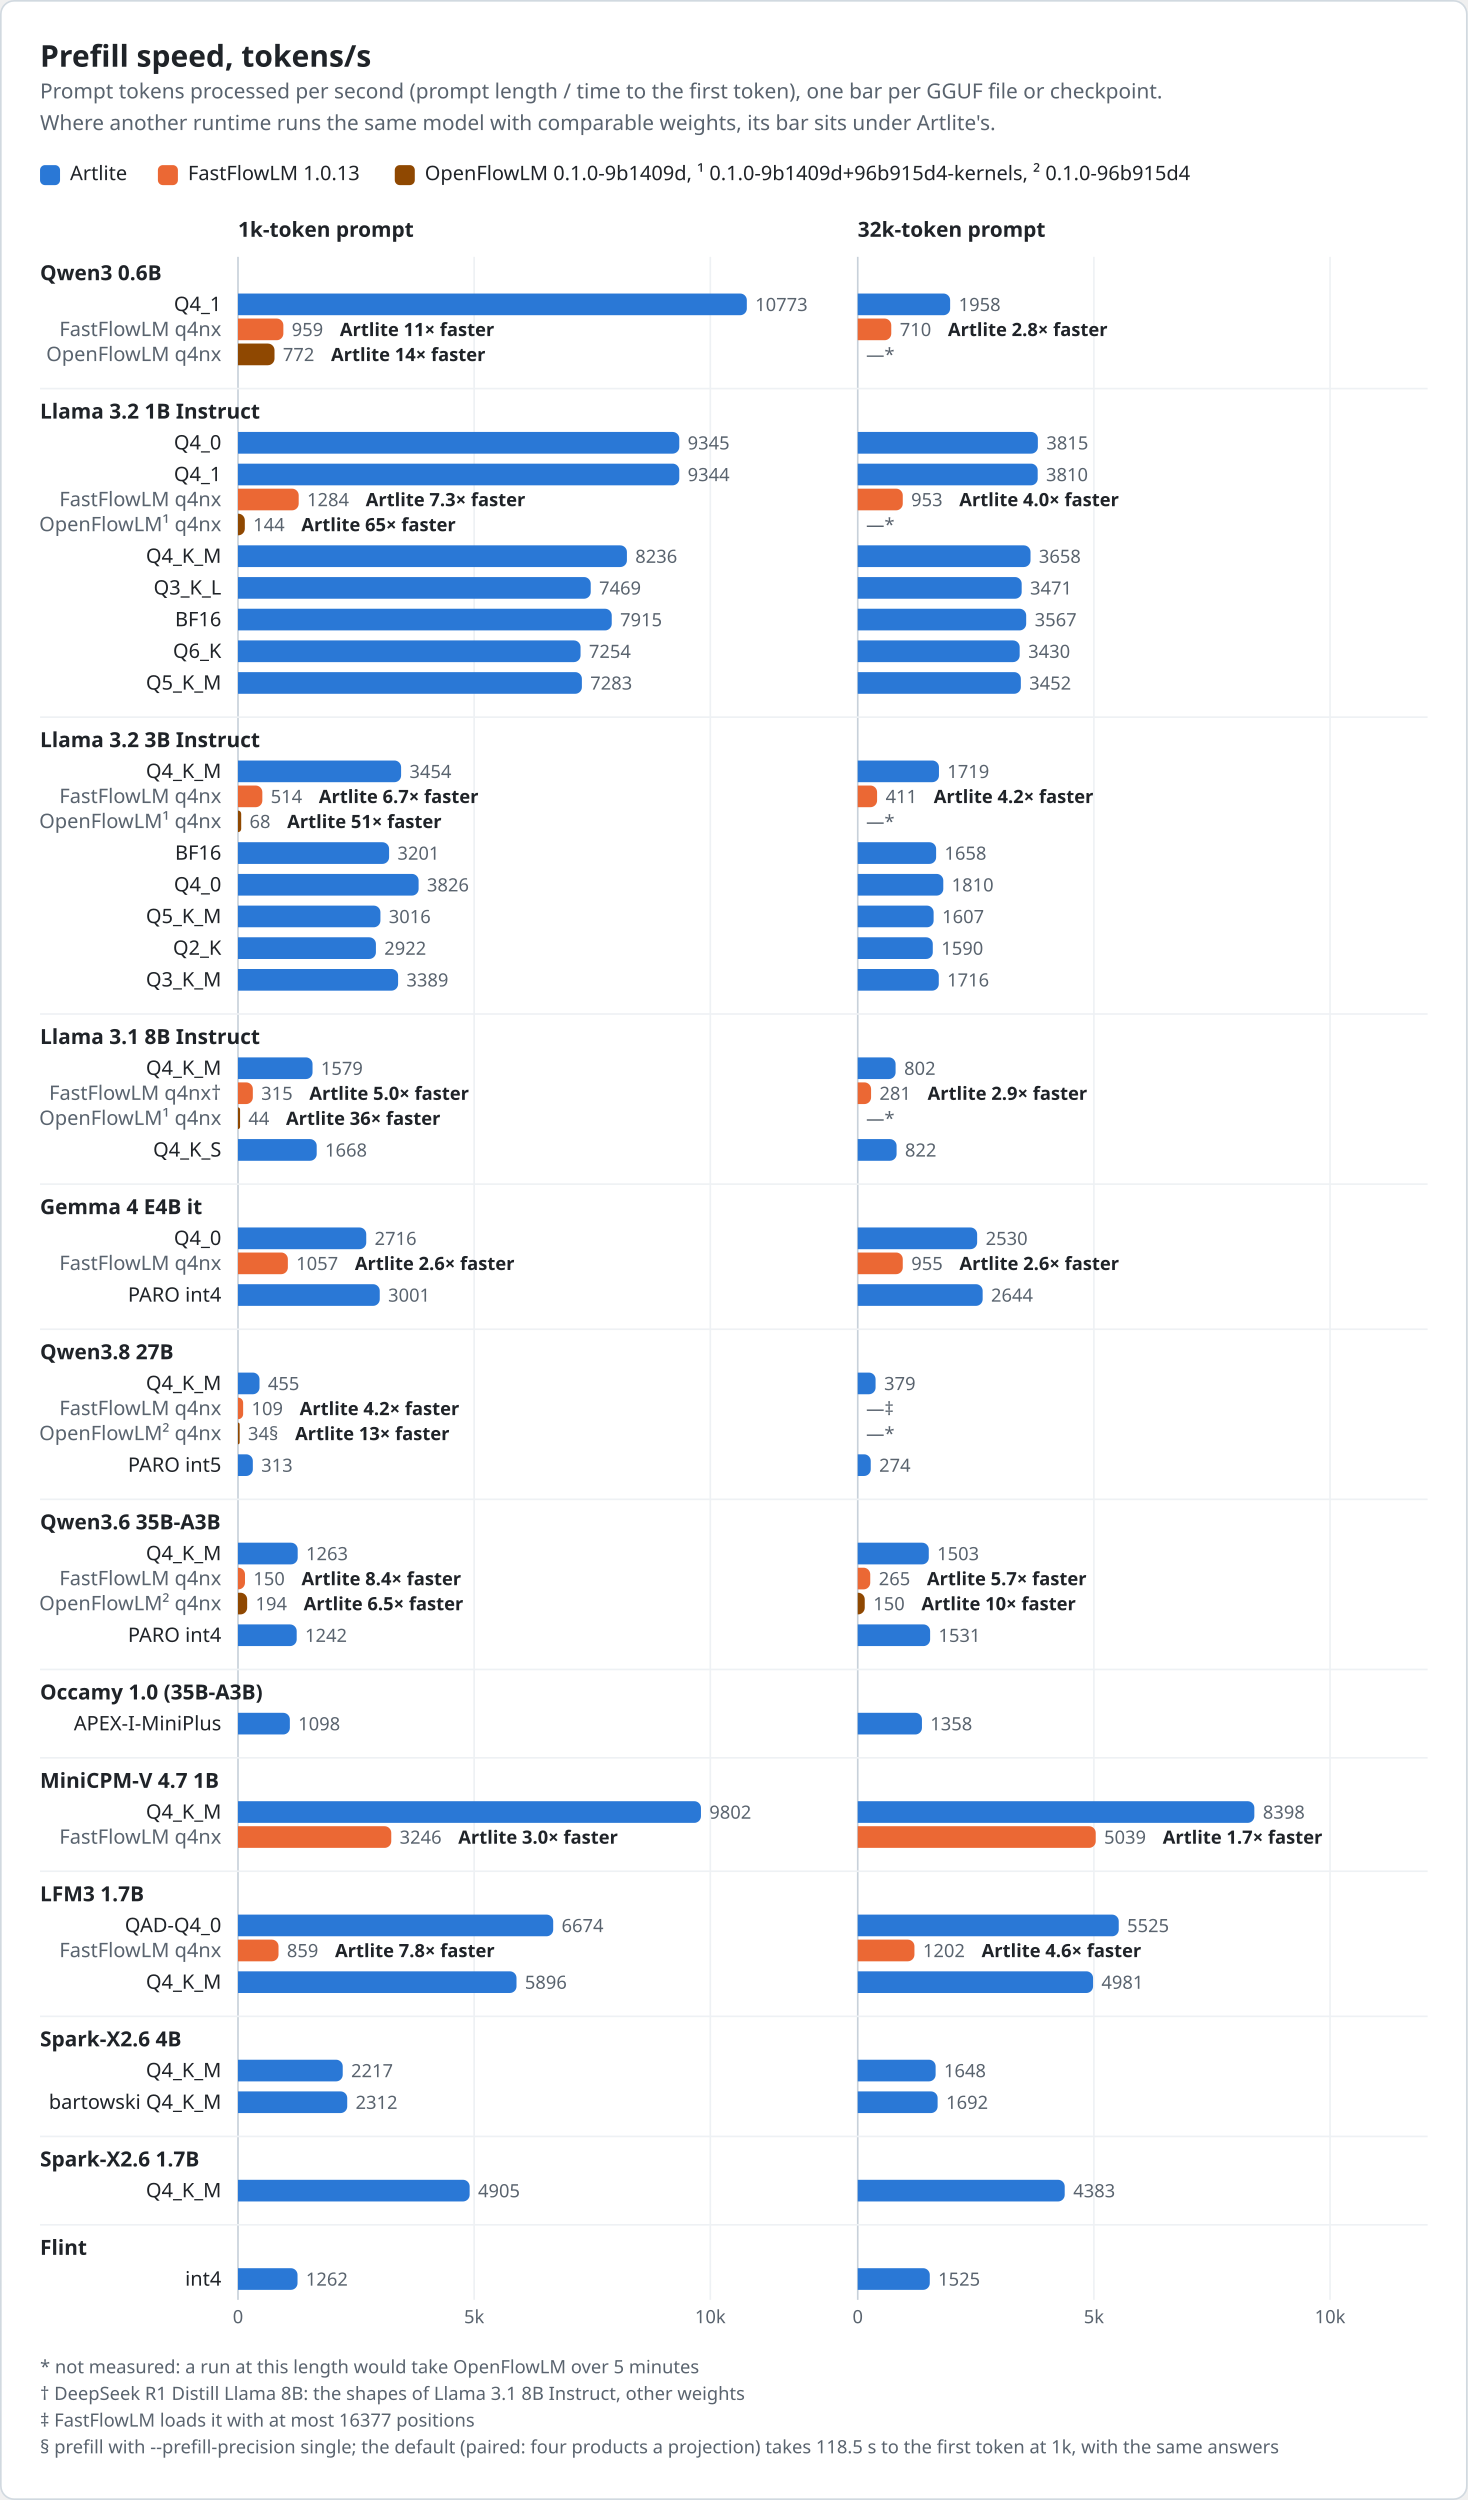
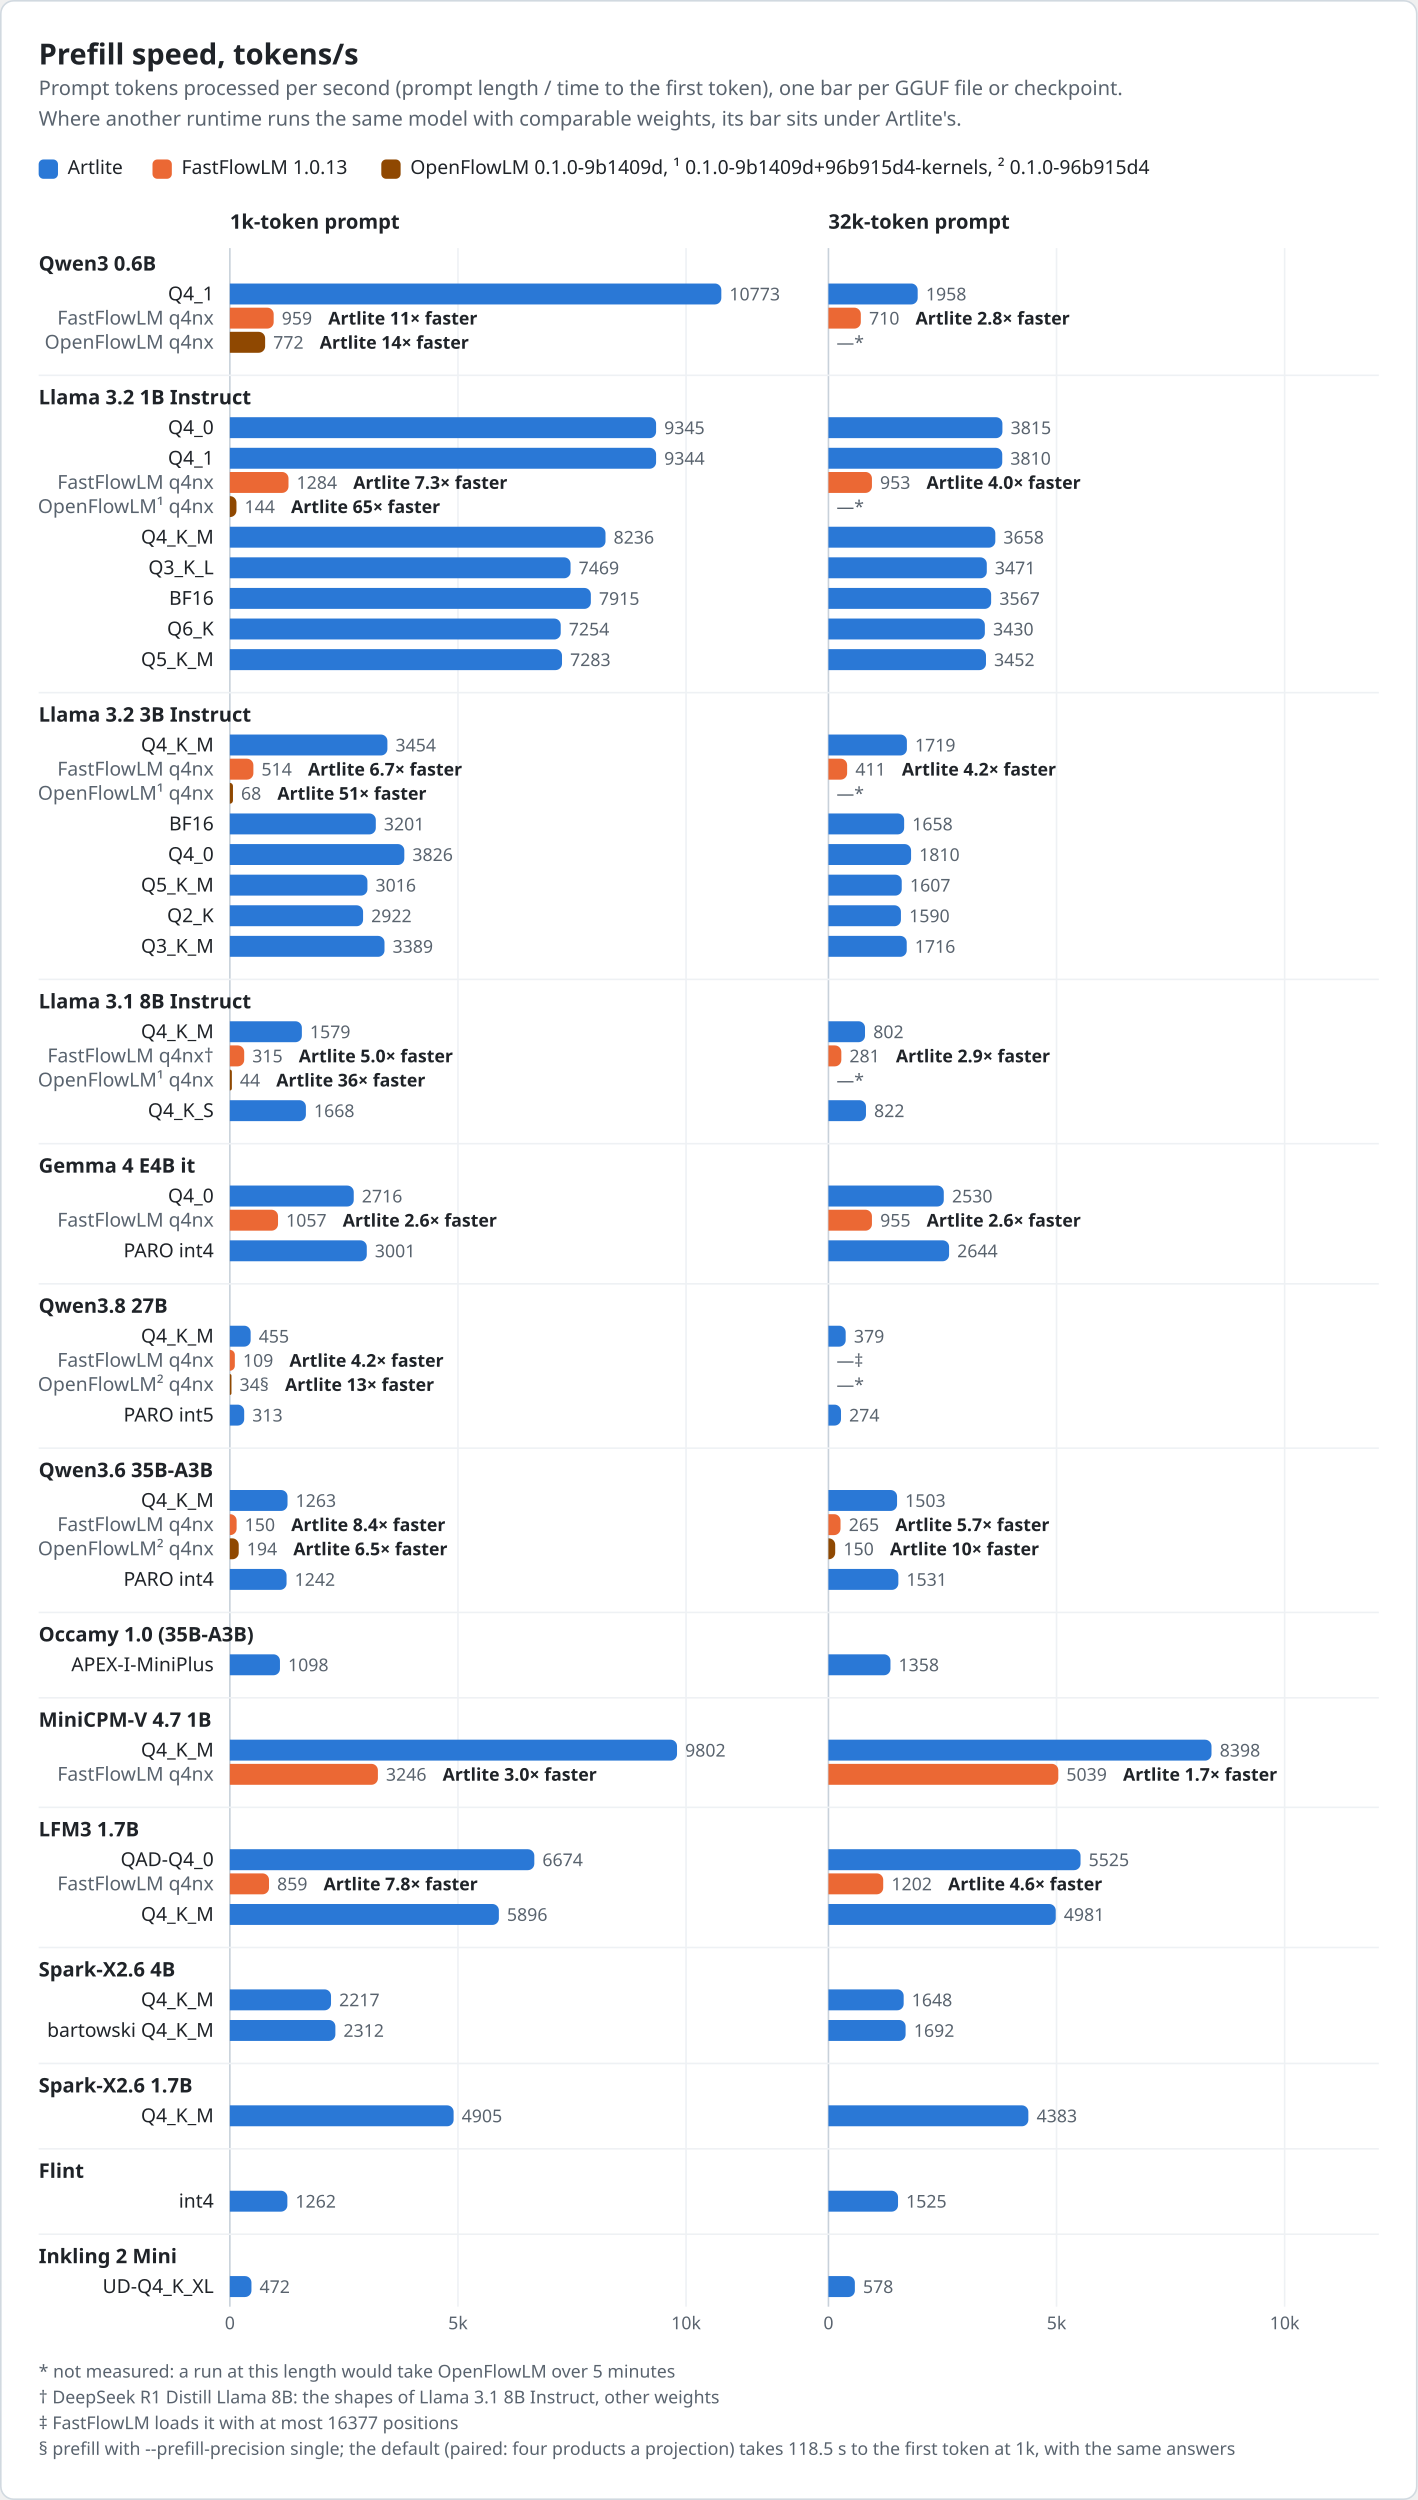
- <svg xmlns="http://www.w3.org/2000/svg" width="880" height="1499" viewBox="0 0 880 1499" role="img" aria-labelledby="t d">
+ <svg xmlns="http://www.w3.org/2000/svg" width="880" height="1552" viewBox="0 0 880 1552" role="img" aria-labelledby="t d">
  <style>text{font-family:-apple-system, BlinkMacSystemFont, "Segoe UI", "Noto Sans", Helvetica, Arial, sans-serif;font-size:11px;fill:#59636e;font-variant-numeric:tabular-nums}.title{font-size:18px;font-weight:600;fill:#1f2328}.sub{font-size:12.5px}.h{font-size:12.5px;font-weight:600;fill:#1f2328}.lbl{font-size:12px;fill:#1f2328}.lbl2{font-size:12px}.strong{font-weight:600;fill:#1f2328}.muted{fill:#818b98}.small{font-size:10px}.halo{paint-order:stroke;stroke:#ffffff;stroke-width:3px;stroke-linejoin:round}.grid{stroke:#eef1f4}.axis{stroke:#c8d1da}.guide{stroke:#d5dce3}.bracket{stroke:#59636e;fill:none}.ft{fill:#86b6ef}.detail{font-size:12px;font-weight:400;fill:#59636e}.tile{fill:#eef1f4;stroke:#59636e;stroke-width:1}.cut{stroke:#59636e;stroke-width:.75;fill:none}.f0{fill:#2a78d6}.l0{stroke:#2a78d6;stroke-width:2;fill:none;stroke-linejoin:round;stroke-linecap:round}.d0{fill:#2a78d6;stroke:#ffffff;stroke-width:1.5}.b0{fill:#2a78d6;fill-opacity:.16}.f1{fill:#eb6834}.l1{stroke:#eb6834;stroke-width:2;fill:none;stroke-linejoin:round;stroke-linecap:round}.d1{fill:#eb6834;stroke:#ffffff;stroke-width:1.5}.b1{fill:#eb6834;fill-opacity:.16}.f2{fill:#1baf7a}.l2{stroke:#1baf7a;stroke-width:2;fill:none;stroke-linejoin:round;stroke-linecap:round}.d2{fill:#1baf7a;stroke:#ffffff;stroke-width:1.5}.b2{fill:#1baf7a;fill-opacity:.16}.f3{fill:#8f4801}.l3{stroke:#8f4801;stroke-width:2;fill:none;stroke-linejoin:round;stroke-linecap:round}.d3{fill:#8f4801;stroke:#ffffff;stroke-width:1.5}.b3{fill:#8f4801;fill-opacity:.16}</style>
-   <rect x="0.5" y="0.5" width="879" height="1498" rx="8" fill="#ffffff" stroke="#d1d9e0" />
+   <rect x="0.5" y="0.5" width="879" height="1551" rx="8" fill="#ffffff" stroke="#d1d9e0" />
  <text x="24.0" y="40.0" class="title">Prefill speed, tokens/s</text>
  <text x="24.0" y="59.0" class="sub">Prompt tokens processed per second (prompt length / time to the first token), one bar per GGUF file or checkpoint.</text>
  <text x="24.0" y="78.0" class="sub">Where another runtime runs the same model with comparable weights, its bar sits under Artlite's.</text>
  <rect x="24" y="99" width="12" height="12" rx="3" class="f0" />
  <text x="42.0" y="108.0" class="lbl">Artlite</text>
  <rect x="94.672" y="99" width="12" height="12" rx="3" class="f1" />
  <text x="112.7" y="108.0" class="lbl">FastFlowLM 1.0.13</text>
  <rect x="236.708" y="99" width="12" height="12" rx="3" class="f3" />
  <text x="254.7" y="108.0" class="lbl">OpenFlowLM 0.1.0-9b1409d, ¹ 0.1.0-9b1409d+96b915d4-kernels, ² 0.1.0-96b915d4</text>
  <text x="142.7" y="142.0" class="h">1k-token prompt</text>
  <text x="514.3" y="142.0" class="h">32k-token prompt</text>
-   <line x1="142.7" y1="154.0" x2="142.7" y2="1379.0" class="axis" />
-   <text x="142.7" y="1393.0" text-anchor="middle">0</text>
-   <line x1="284.3" y1="154.0" x2="284.3" y2="1379.0" class="grid" />
-   <text x="284.3" y="1393.0" text-anchor="middle">5k</text>
-   <line x1="425.9" y1="154.0" x2="425.9" y2="1379.0" class="grid" />
-   <text x="425.9" y="1393.0" text-anchor="middle">10k</text>
-   <line x1="514.3" y1="154.0" x2="514.3" y2="1379.0" class="axis" />
-   <text x="514.3" y="1393.0" text-anchor="middle">0</text>
-   <line x1="655.9" y1="154.0" x2="655.9" y2="1379.0" class="grid" />
-   <text x="655.9" y="1393.0" text-anchor="middle">5k</text>
-   <line x1="797.5" y1="154.0" x2="797.5" y2="1379.0" class="grid" />
-   <text x="797.5" y="1393.0" text-anchor="middle">10k</text>
+   <line x1="142.7" y1="154.0" x2="142.7" y2="1432.0" class="axis" />
+   <text x="142.7" y="1446.0" text-anchor="middle">0</text>
+   <line x1="284.3" y1="154.0" x2="284.3" y2="1432.0" class="grid" />
+   <text x="284.3" y="1446.0" text-anchor="middle">5k</text>
+   <line x1="425.9" y1="154.0" x2="425.9" y2="1432.0" class="grid" />
+   <text x="425.9" y="1446.0" text-anchor="middle">10k</text>
+   <line x1="514.3" y1="154.0" x2="514.3" y2="1432.0" class="axis" />
+   <text x="514.3" y="1446.0" text-anchor="middle">0</text>
+   <line x1="655.9" y1="154.0" x2="655.9" y2="1432.0" class="grid" />
+   <text x="655.9" y="1446.0" text-anchor="middle">5k</text>
+   <line x1="797.5" y1="154.0" x2="797.5" y2="1432.0" class="grid" />
+   <text x="797.5" y="1446.0" text-anchor="middle">10k</text>
  <text x="24" y="168.0" class="h">Qwen3 0.6B</text>
  <text x="132.7" y="186.5" text-anchor="end" class="lbl">Q4_1</text>
  <path d="M142.7,176.0h301.1a4.0,4.0 0 0 1 4.0,4.0v5.0a4.0,4.0 0 0 1 -4.0,4.0h-301.1z" class="f0" />
  <text x="452.8" y="186.5">10773</text>
  <path d="M514.3,176.0h51.4a4.0,4.0 0 0 1 4.0,4.0v5.0a4.0,4.0 0 0 1 -4.0,4.0h-51.4z" class="f0" />
  <text x="574.8" y="186.5">1958</text>
  <text x="132.7" y="201.5" text-anchor="end" class="lbl2">FastFlowLM q4nx</text>
  <path d="M142.7,191.0h23.2a4.0,4.0 0 0 1 4.0,4.0v5.0a4.0,4.0 0 0 1 -4.0,4.0h-23.2z" class="f1" />
  <text x="174.9" y="201.5">959<tspan dx="10" class="strong">Artlite 11× faster</tspan>
  </text>
  <path d="M514.3,191.0h16.1a4.0,4.0 0 0 1 4.0,4.0v5.0a4.0,4.0 0 0 1 -4.0,4.0h-16.1z" class="f1" />
  <text x="539.5" y="201.5">710<tspan dx="10" class="strong">Artlite 2.8× faster</tspan>
  </text>
  <text x="132.7" y="216.5" text-anchor="end" class="lbl2">OpenFlowLM q4nx</text>
  <path d="M142.7,206.0h17.9a4.0,4.0 0 0 1 4.0,4.0v5.0a4.0,4.0 0 0 1 -4.0,4.0h-17.9z" class="f3" />
  <text x="169.6" y="216.5">772<tspan dx="10" class="strong">Artlite 14× faster</tspan>
  </text>
  <text x="519.3" y="216.5">—*</text>
  <line x1="24" y1="233.0" x2="856" y2="233.0" class="grid" />
  <text x="24" y="251.0" class="h">Llama 3.2 1B Instruct</text>
  <text x="132.7" y="269.5" text-anchor="end" class="lbl">Q4_0</text>
  <path d="M142.7,259.0h260.6a4.0,4.0 0 0 1 4.0,4.0v5.0a4.0,4.0 0 0 1 -4.0,4.0h-260.6z" class="f0" />
  <text x="412.3" y="269.5">9345</text>
  <path d="M514.3,259.0h104.0a4.0,4.0 0 0 1 4.0,4.0v5.0a4.0,4.0 0 0 1 -4.0,4.0h-104.0z" class="f0" />
  <text x="627.4" y="269.5">3815</text>
  <text x="132.7" y="288.5" text-anchor="end" class="lbl">Q4_1</text>
  <path d="M142.7,278.0h260.6a4.0,4.0 0 0 1 4.0,4.0v5.0a4.0,4.0 0 0 1 -4.0,4.0h-260.6z" class="f0" />
  <text x="412.3" y="288.5">9344</text>
  <path d="M514.3,278.0h103.9a4.0,4.0 0 0 1 4.0,4.0v5.0a4.0,4.0 0 0 1 -4.0,4.0h-103.9z" class="f0" />
  <text x="627.2" y="288.5">3810</text>
  <text x="132.7" y="303.5" text-anchor="end" class="lbl2">FastFlowLM q4nx</text>
  <path d="M142.7,293.0h32.4a4.0,4.0 0 0 1 4.0,4.0v5.0a4.0,4.0 0 0 1 -4.0,4.0h-32.4z" class="f1" />
  <text x="184.1" y="303.5">1284<tspan dx="10" class="strong">Artlite 7.3× faster</tspan>
  </text>
  <path d="M514.3,293.0h23.0a4.0,4.0 0 0 1 4.0,4.0v5.0a4.0,4.0 0 0 1 -4.0,4.0h-23.0z" class="f1" />
  <text x="546.3" y="303.5">953<tspan dx="10" class="strong">Artlite 4.0× faster</tspan>
  </text>
  <text x="132.7" y="318.5" text-anchor="end" class="lbl2">OpenFlowLM¹ q4nx</text>
  <path d="M142.7,308.0h0.1a4.0,4.0 0 0 1 4.0,4.0v5.0a4.0,4.0 0 0 1 -4.0,4.0h-0.1z" class="f3" />
  <text x="151.8" y="318.5">144<tspan dx="10" class="strong">Artlite 65× faster</tspan>
  </text>
  <text x="519.3" y="318.5">—*</text>
  <text x="132.7" y="337.5" text-anchor="end" class="lbl">Q4_K_M</text>
  <path d="M142.7,327.0h229.2a4.0,4.0 0 0 1 4.0,4.0v5.0a4.0,4.0 0 0 1 -4.0,4.0h-229.2z" class="f0" />
  <text x="380.9" y="337.5">8236</text>
  <path d="M514.3,327.0h99.6a4.0,4.0 0 0 1 4.0,4.0v5.0a4.0,4.0 0 0 1 -4.0,4.0h-99.6z" class="f0" />
  <text x="622.9" y="337.5">3658</text>
  <text x="132.7" y="356.5" text-anchor="end" class="lbl">Q3_K_L</text>
  <path d="M142.7,346.0h207.5a4.0,4.0 0 0 1 4.0,4.0v5.0a4.0,4.0 0 0 1 -4.0,4.0h-207.5z" class="f0" />
  <text x="359.2" y="356.5">7469</text>
  <path d="M514.3,346.0h94.3a4.0,4.0 0 0 1 4.0,4.0v5.0a4.0,4.0 0 0 1 -4.0,4.0h-94.3z" class="f0" />
  <text x="617.6" y="356.5">3471</text>
  <text x="132.7" y="375.5" text-anchor="end" class="lbl">BF16</text>
  <path d="M142.7,365.0h220.1a4.0,4.0 0 0 1 4.0,4.0v5.0a4.0,4.0 0 0 1 -4.0,4.0h-220.1z" class="f0" />
  <text x="371.8" y="375.5">7915</text>
  <path d="M514.3,365.0h97.0a4.0,4.0 0 0 1 4.0,4.0v5.0a4.0,4.0 0 0 1 -4.0,4.0h-97.0z" class="f0" />
  <text x="620.4" y="375.5">3567</text>
  <text x="132.7" y="394.5" text-anchor="end" class="lbl">Q6_K</text>
  <path d="M142.7,384.0h201.4a4.0,4.0 0 0 1 4.0,4.0v5.0a4.0,4.0 0 0 1 -4.0,4.0h-201.4z" class="f0" />
  <text x="353.1" y="394.5">7254</text>
  <path d="M514.3,384.0h93.1a4.0,4.0 0 0 1 4.0,4.0v5.0a4.0,4.0 0 0 1 -4.0,4.0h-93.1z" class="f0" />
  <text x="616.5" y="394.5">3430</text>
  <text x="132.7" y="413.5" text-anchor="end" class="lbl">Q5_K_M</text>
  <path d="M142.7,403.0h202.2a4.0,4.0 0 0 1 4.0,4.0v5.0a4.0,4.0 0 0 1 -4.0,4.0h-202.2z" class="f0" />
  <text x="353.9" y="413.5">7283</text>
  <path d="M514.3,403.0h93.8a4.0,4.0 0 0 1 4.0,4.0v5.0a4.0,4.0 0 0 1 -4.0,4.0h-93.8z" class="f0" />
  <text x="617.1" y="413.5">3452</text>
  <line x1="24" y1="430.0" x2="856" y2="430.0" class="grid" />
  <text x="24" y="448.0" class="h">Llama 3.2 3B Instruct</text>
  <text x="132.7" y="466.5" text-anchor="end" class="lbl">Q4_K_M</text>
  <path d="M142.7,456.0h93.8a4.0,4.0 0 0 1 4.0,4.0v5.0a4.0,4.0 0 0 1 -4.0,4.0h-93.8z" class="f0" />
  <text x="245.5" y="466.5">3454</text>
  <path d="M514.3,456.0h44.7a4.0,4.0 0 0 1 4.0,4.0v5.0a4.0,4.0 0 0 1 -4.0,4.0h-44.7z" class="f0" />
  <text x="568.0" y="466.5">1719</text>
  <text x="132.7" y="481.5" text-anchor="end" class="lbl2">FastFlowLM q4nx</text>
  <path d="M142.7,471.0h10.6a4.0,4.0 0 0 1 4.0,4.0v5.0a4.0,4.0 0 0 1 -4.0,4.0h-10.6z" class="f1" />
  <text x="162.3" y="481.5">514<tspan dx="10" class="strong">Artlite 6.7× faster</tspan>
  </text>
  <path d="M514.3,471.0h7.6a4.0,4.0 0 0 1 4.0,4.0v5.0a4.0,4.0 0 0 1 -4.0,4.0h-7.6z" class="f1" />
  <text x="531.0" y="481.5">411<tspan dx="10" class="strong">Artlite 4.2× faster</tspan>
  </text>
  <text x="132.7" y="496.5" text-anchor="end" class="lbl2">OpenFlowLM¹ q4nx</text>
  <path d="M142.7,486.0h0.0a1.926,1.926 0 0 1 1.926,1.926v9.1a1.926,1.926 0 0 1 -1.926,1.926h0.0z" class="f3" />
  <text x="149.6" y="496.5">68<tspan dx="10" class="strong">Artlite 51× faster</tspan>
  </text>
  <text x="519.3" y="496.5">—*</text>
  <text x="132.7" y="515.5" text-anchor="end" class="lbl">BF16</text>
  <path d="M142.7,505.0h86.6a4.0,4.0 0 0 1 4.0,4.0v5.0a4.0,4.0 0 0 1 -4.0,4.0h-86.6z" class="f0" />
  <text x="238.3" y="515.5">3201</text>
  <path d="M514.3,505.0h43.0a4.0,4.0 0 0 1 4.0,4.0v5.0a4.0,4.0 0 0 1 -4.0,4.0h-43.0z" class="f0" />
  <text x="566.3" y="515.5">1658</text>
  <text x="132.7" y="534.5" text-anchor="end" class="lbl">Q4_0</text>
  <path d="M142.7,524.0h104.3a4.0,4.0 0 0 1 4.0,4.0v5.0a4.0,4.0 0 0 1 -4.0,4.0h-104.3z" class="f0" />
  <text x="256.0" y="534.5">3826</text>
  <path d="M514.3,524.0h47.3a4.0,4.0 0 0 1 4.0,4.0v5.0a4.0,4.0 0 0 1 -4.0,4.0h-47.3z" class="f0" />
  <text x="570.6" y="534.5">1810</text>
  <text x="132.7" y="553.5" text-anchor="end" class="lbl">Q5_K_M</text>
  <path d="M142.7,543.0h81.4a4.0,4.0 0 0 1 4.0,4.0v5.0a4.0,4.0 0 0 1 -4.0,4.0h-81.4z" class="f0" />
  <text x="233.1" y="553.5">3016</text>
  <path d="M514.3,543.0h41.5a4.0,4.0 0 0 1 4.0,4.0v5.0a4.0,4.0 0 0 1 -4.0,4.0h-41.5z" class="f0" />
  <text x="564.9" y="553.5">1607</text>
  <text x="132.7" y="572.5" text-anchor="end" class="lbl">Q2_K</text>
  <path d="M142.7,562.0h78.7a4.0,4.0 0 0 1 4.0,4.0v5.0a4.0,4.0 0 0 1 -4.0,4.0h-78.7z" class="f0" />
  <text x="230.4" y="572.5">2922</text>
  <path d="M514.3,562.0h41.0a4.0,4.0 0 0 1 4.0,4.0v5.0a4.0,4.0 0 0 1 -4.0,4.0h-41.0z" class="f0" />
  <text x="564.4" y="572.5">1590</text>
  <text x="132.7" y="591.5" text-anchor="end" class="lbl">Q3_K_M</text>
  <path d="M142.7,581.0h92.0a4.0,4.0 0 0 1 4.0,4.0v5.0a4.0,4.0 0 0 1 -4.0,4.0h-92.0z" class="f0" />
  <text x="243.7" y="591.5">3389</text>
  <path d="M514.3,581.0h44.6a4.0,4.0 0 0 1 4.0,4.0v5.0a4.0,4.0 0 0 1 -4.0,4.0h-44.6z" class="f0" />
  <text x="567.9" y="591.5">1716</text>
  <line x1="24" y1="608.0" x2="856" y2="608.0" class="grid" />
  <text x="24" y="626.0" class="h">Llama 3.1 8B Instruct</text>
  <text x="132.7" y="644.5" text-anchor="end" class="lbl">Q4_K_M</text>
  <path d="M142.7,634.0h40.7a4.0,4.0 0 0 1 4.0,4.0v5.0a4.0,4.0 0 0 1 -4.0,4.0h-40.7z" class="f0" />
  <text x="192.4" y="644.5">1579</text>
  <path d="M514.3,634.0h18.7a4.0,4.0 0 0 1 4.0,4.0v5.0a4.0,4.0 0 0 1 -4.0,4.0h-18.7z" class="f0" />
  <text x="542.1" y="644.5">802</text>
  <text x="132.7" y="659.5" text-anchor="end" class="lbl2">FastFlowLM q4nx†</text>
  <path d="M142.7,649.0h4.9a4.0,4.0 0 0 1 4.0,4.0v5.0a4.0,4.0 0 0 1 -4.0,4.0h-4.9z" class="f1" />
  <text x="156.6" y="659.5">315<tspan dx="10" class="strong">Artlite 5.0× faster</tspan>
  </text>
  <path d="M514.3,649.0h4.0a4.0,4.0 0 0 1 4.0,4.0v5.0a4.0,4.0 0 0 1 -4.0,4.0h-4.0z" class="f1" />
  <text x="527.3" y="659.5">281<tspan dx="10" class="strong">Artlite 2.9× faster</tspan>
  </text>
  <text x="132.7" y="674.5" text-anchor="end" class="lbl2">OpenFlowLM¹ q4nx</text>
  <path d="M142.7,664.0h0.0a1.246,1.246 0 0 1 1.246,1.246v10.5a1.246,1.246 0 0 1 -1.246,1.246h0.0z" class="f3" />
  <text x="148.9" y="674.5">44<tspan dx="10" class="strong">Artlite 36× faster</tspan>
  </text>
  <text x="519.3" y="674.5">—*</text>
  <text x="132.7" y="693.5" text-anchor="end" class="lbl">Q4_K_S</text>
  <path d="M142.7,683.0h43.2a4.0,4.0 0 0 1 4.0,4.0v5.0a4.0,4.0 0 0 1 -4.0,4.0h-43.2z" class="f0" />
  <text x="194.9" y="693.5">1668</text>
  <path d="M514.3,683.0h19.3a4.0,4.0 0 0 1 4.0,4.0v5.0a4.0,4.0 0 0 1 -4.0,4.0h-19.3z" class="f0" />
  <text x="542.6" y="693.5">822</text>
  <line x1="24" y1="710.0" x2="856" y2="710.0" class="grid" />
  <text x="24" y="728.0" class="h">Gemma 4 E4B it</text>
  <text x="132.7" y="746.5" text-anchor="end" class="lbl">Q4_0</text>
  <path d="M142.7,736.0h72.9a4.0,4.0 0 0 1 4.0,4.0v5.0a4.0,4.0 0 0 1 -4.0,4.0h-72.9z" class="f0" />
  <text x="224.6" y="746.5">2716</text>
  <path d="M514.3,736.0h67.6a4.0,4.0 0 0 1 4.0,4.0v5.0a4.0,4.0 0 0 1 -4.0,4.0h-67.6z" class="f0" />
  <text x="591.0" y="746.5">2530</text>
  <text x="132.7" y="761.5" text-anchor="end" class="lbl2">FastFlowLM q4nx</text>
  <path d="M142.7,751.0h25.9a4.0,4.0 0 0 1 4.0,4.0v5.0a4.0,4.0 0 0 1 -4.0,4.0h-25.9z" class="f1" />
  <text x="177.6" y="761.5">1057<tspan dx="10" class="strong">Artlite 2.6× faster</tspan>
  </text>
  <path d="M514.3,751.0h23.0a4.0,4.0 0 0 1 4.0,4.0v5.0a4.0,4.0 0 0 1 -4.0,4.0h-23.0z" class="f1" />
  <text x="546.4" y="761.5">955<tspan dx="10" class="strong">Artlite 2.6× faster</tspan>
  </text>
  <text x="132.7" y="780.5" text-anchor="end" class="lbl">PARO int4</text>
  <path d="M142.7,770.0h81.0a4.0,4.0 0 0 1 4.0,4.0v5.0a4.0,4.0 0 0 1 -4.0,4.0h-81.0z" class="f0" />
  <text x="232.7" y="780.5">3001</text>
  <path d="M514.3,770.0h70.9a4.0,4.0 0 0 1 4.0,4.0v5.0a4.0,4.0 0 0 1 -4.0,4.0h-70.9z" class="f0" />
  <text x="594.2" y="780.5">2644</text>
  <line x1="24" y1="797.0" x2="856" y2="797.0" class="grid" />
  <text x="24" y="815.0" class="h">Qwen3.8 27B</text>
  <text x="132.7" y="833.5" text-anchor="end" class="lbl">Q4_K_M</text>
  <path d="M142.7,823.0h8.9a4.0,4.0 0 0 1 4.0,4.0v5.0a4.0,4.0 0 0 1 -4.0,4.0h-8.9z" class="f0" />
  <text x="160.6" y="833.5">455</text>
  <path d="M514.3,823.0h6.7a4.0,4.0 0 0 1 4.0,4.0v5.0a4.0,4.0 0 0 1 -4.0,4.0h-6.7z" class="f0" />
  <text x="530.1" y="833.5">379</text>
  <text x="132.7" y="848.5" text-anchor="end" class="lbl2">FastFlowLM q4nx</text>
  <path d="M142.7,838.0h0.0a3.087,3.087 0 0 1 3.087,3.087v6.8a3.087,3.087 0 0 1 -3.087,3.087h0.0z" class="f1" />
  <text x="150.8" y="848.5">109<tspan dx="10" class="strong">Artlite 4.2× faster</tspan>
  </text>
  <text x="519.3" y="848.5">—‡</text>
  <text x="132.7" y="863.5" text-anchor="end" class="lbl2">OpenFlowLM² q4nx</text>
  <path d="M142.7,853.0h0.0a1.0,1.0 0 0 1 1.0,1.0v11.0a1.0,1.0 0 0 1 -1.0,1.0h0.0z" class="f3" />
  <text x="148.7" y="863.5">34§<tspan dx="10" class="strong">Artlite 13× faster</tspan>
  </text>
  <text x="519.3" y="863.5">—*</text>
  <text x="132.7" y="882.5" text-anchor="end" class="lbl">PARO int5</text>
  <path d="M142.7,872.0h4.9a4.0,4.0 0 0 1 4.0,4.0v5.0a4.0,4.0 0 0 1 -4.0,4.0h-4.9z" class="f0" />
  <text x="156.6" y="882.5">313</text>
  <path d="M514.3,872.0h3.8a4.0,4.0 0 0 1 4.0,4.0v5.0a4.0,4.0 0 0 1 -4.0,4.0h-3.8z" class="f0" />
  <text x="527.1" y="882.5">274</text>
  <line x1="24" y1="899.0" x2="856" y2="899.0" class="grid" />
  <text x="24" y="917.0" class="h">Qwen3.6 35B-A3B</text>
  <text x="132.7" y="935.5" text-anchor="end" class="lbl">Q4_K_M</text>
  <path d="M142.7,925.0h31.8a4.0,4.0 0 0 1 4.0,4.0v5.0a4.0,4.0 0 0 1 -4.0,4.0h-31.8z" class="f0" />
  <text x="183.5" y="935.5">1263</text>
  <path d="M514.3,925.0h38.6a4.0,4.0 0 0 1 4.0,4.0v5.0a4.0,4.0 0 0 1 -4.0,4.0h-38.6z" class="f0" />
  <text x="561.9" y="935.5">1503</text>
  <text x="132.7" y="950.5" text-anchor="end" class="lbl2">FastFlowLM q4nx</text>
  <path d="M142.7,940.0h0.2a4.0,4.0 0 0 1 4.0,4.0v5.0a4.0,4.0 0 0 1 -4.0,4.0h-0.2z" class="f1" />
  <text x="151.9" y="950.5">150<tspan dx="10" class="strong">Artlite 8.4× faster</tspan>
  </text>
  <path d="M514.3,940.0h3.5a4.0,4.0 0 0 1 4.0,4.0v5.0a4.0,4.0 0 0 1 -4.0,4.0h-3.5z" class="f1" />
  <text x="526.9" y="950.5">265<tspan dx="10" class="strong">Artlite 5.7× faster</tspan>
  </text>
  <text x="132.7" y="965.5" text-anchor="end" class="lbl2">OpenFlowLM² q4nx</text>
  <path d="M142.7,955.0h1.5a4.0,4.0 0 0 1 4.0,4.0v5.0a4.0,4.0 0 0 1 -4.0,4.0h-1.5z" class="f3" />
  <text x="153.2" y="965.5">194<tspan dx="10" class="strong">Artlite 6.5× faster</tspan>
  </text>
  <path d="M514.3,955.0h0.2a4.0,4.0 0 0 1 4.0,4.0v5.0a4.0,4.0 0 0 1 -4.0,4.0h-0.2z" class="f3" />
  <text x="523.6" y="965.5">150<tspan dx="10" class="strong">Artlite 10× faster</tspan>
  </text>
  <text x="132.7" y="984.5" text-anchor="end" class="lbl">PARO int4</text>
  <path d="M142.7,974.0h31.2a4.0,4.0 0 0 1 4.0,4.0v5.0a4.0,4.0 0 0 1 -4.0,4.0h-31.2z" class="f0" />
  <text x="182.9" y="984.5">1242</text>
  <path d="M514.3,974.0h39.4a4.0,4.0 0 0 1 4.0,4.0v5.0a4.0,4.0 0 0 1 -4.0,4.0h-39.4z" class="f0" />
  <text x="562.7" y="984.5">1531</text>
  <line x1="24" y1="1001.0" x2="856" y2="1001.0" class="grid" />
  <text x="24" y="1019.0" class="h">Occamy 1.0 (35B-A3B)</text>
  <text x="132.7" y="1037.5" text-anchor="end" class="lbl">APEX-I-MiniPlus</text>
  <path d="M142.7,1027.0h27.1a4.0,4.0 0 0 1 4.0,4.0v5.0a4.0,4.0 0 0 1 -4.0,4.0h-27.1z" class="f0" />
  <text x="178.8" y="1037.5">1098</text>
  <path d="M514.3,1027.0h34.5a4.0,4.0 0 0 1 4.0,4.0v5.0a4.0,4.0 0 0 1 -4.0,4.0h-34.5z" class="f0" />
  <text x="557.8" y="1037.5">1358</text>
  <line x1="24" y1="1054.0" x2="856" y2="1054.0" class="grid" />
  <text x="24" y="1072.0" class="h">MiniCPM-V 4.7 1B</text>
  <text x="132.7" y="1090.5" text-anchor="end" class="lbl">Q4_K_M</text>
  <path d="M142.7,1080.0h273.6a4.0,4.0 0 0 1 4.0,4.0v5.0a4.0,4.0 0 0 1 -4.0,4.0h-273.6z" class="f0" />
  <text x="425.3" y="1090.5">9802</text>
  <path d="M514.3,1080.0h233.8a4.0,4.0 0 0 1 4.0,4.0v5.0a4.0,4.0 0 0 1 -4.0,4.0h-233.8z" class="f0" />
  <text x="757.2" y="1090.5">8398</text>
  <text x="132.7" y="1105.5" text-anchor="end" class="lbl2">FastFlowLM q4nx</text>
  <path d="M142.7,1095.0h87.9a4.0,4.0 0 0 1 4.0,4.0v5.0a4.0,4.0 0 0 1 -4.0,4.0h-87.9z" class="f1" />
  <text x="239.6" y="1105.5">3246<tspan dx="10" class="strong">Artlite 3.0× faster</tspan>
  </text>
  <path d="M514.3,1095.0h138.7a4.0,4.0 0 0 1 4.0,4.0v5.0a4.0,4.0 0 0 1 -4.0,4.0h-138.7z" class="f1" />
  <text x="662.0" y="1105.5">5039<tspan dx="10" class="strong">Artlite 1.7× faster</tspan>
  </text>
  <line x1="24" y1="1122.0" x2="856" y2="1122.0" class="grid" />
  <text x="24" y="1140.0" class="h">LFM3 1.7B</text>
  <text x="132.7" y="1158.5" text-anchor="end" class="lbl">QAD-Q4_0</text>
  <path d="M142.7,1148.0h185.0a4.0,4.0 0 0 1 4.0,4.0v5.0a4.0,4.0 0 0 1 -4.0,4.0h-185.0z" class="f0" />
  <text x="336.7" y="1158.5">6674</text>
  <path d="M514.3,1148.0h152.5a4.0,4.0 0 0 1 4.0,4.0v5.0a4.0,4.0 0 0 1 -4.0,4.0h-152.5z" class="f0" />
  <text x="675.8" y="1158.5">5525</text>
  <text x="132.7" y="1173.5" text-anchor="end" class="lbl2">FastFlowLM q4nx</text>
  <path d="M142.7,1163.0h20.3a4.0,4.0 0 0 1 4.0,4.0v5.0a4.0,4.0 0 0 1 -4.0,4.0h-20.3z" class="f1" />
  <text x="172.0" y="1173.5">859<tspan dx="10" class="strong">Artlite 7.8× faster</tspan>
  </text>
  <path d="M514.3,1163.0h30.0a4.0,4.0 0 0 1 4.0,4.0v5.0a4.0,4.0 0 0 1 -4.0,4.0h-30.0z" class="f1" />
  <text x="553.4" y="1173.5">1202<tspan dx="10" class="strong">Artlite 4.6× faster</tspan>
  </text>
  <text x="132.7" y="1192.5" text-anchor="end" class="lbl">Q4_K_M</text>
  <path d="M142.7,1182.0h163.0a4.0,4.0 0 0 1 4.0,4.0v5.0a4.0,4.0 0 0 1 -4.0,4.0h-163.0z" class="f0" />
  <text x="314.7" y="1192.5">5896</text>
  <path d="M514.3,1182.0h137.1a4.0,4.0 0 0 1 4.0,4.0v5.0a4.0,4.0 0 0 1 -4.0,4.0h-137.1z" class="f0" />
  <text x="660.4" y="1192.5">4981</text>
  <line x1="24" y1="1209.0" x2="856" y2="1209.0" class="grid" />
  <text x="24" y="1227.0" class="h">Spark-X2.6 4B</text>
  <text x="132.7" y="1245.5" text-anchor="end" class="lbl">Q4_K_M</text>
  <path d="M142.7,1235.0h58.8a4.0,4.0 0 0 1 4.0,4.0v5.0a4.0,4.0 0 0 1 -4.0,4.0h-58.8z" class="f0" />
  <text x="210.5" y="1245.5">2217</text>
  <path d="M514.3,1235.0h42.7a4.0,4.0 0 0 1 4.0,4.0v5.0a4.0,4.0 0 0 1 -4.0,4.0h-42.7z" class="f0" />
  <text x="566.0" y="1245.5">1648</text>
  <text x="132.7" y="1264.5" text-anchor="end" class="lbl">bartowski Q4_K_M</text>
  <path d="M142.7,1254.0h61.5a4.0,4.0 0 0 1 4.0,4.0v5.0a4.0,4.0 0 0 1 -4.0,4.0h-61.5z" class="f0" />
  <text x="213.2" y="1264.5">2312</text>
  <path d="M514.3,1254.0h43.9a4.0,4.0 0 0 1 4.0,4.0v5.0a4.0,4.0 0 0 1 -4.0,4.0h-43.9z" class="f0" />
  <text x="567.3" y="1264.5">1692</text>
  <line x1="24" y1="1281.0" x2="856" y2="1281.0" class="grid" />
  <text x="24" y="1299.0" class="h">Spark-X2.6 1.7B</text>
  <text x="132.7" y="1317.5" text-anchor="end" class="lbl">Q4_K_M</text>
  <path d="M142.7,1307.0h134.9a4.0,4.0 0 0 1 4.0,4.0v5.0a4.0,4.0 0 0 1 -4.0,4.0h-134.9z" class="f0" />
  <text x="286.6" y="1317.5">4905</text>
  <path d="M514.3,1307.0h120.1a4.0,4.0 0 0 1 4.0,4.0v5.0a4.0,4.0 0 0 1 -4.0,4.0h-120.1z" class="f0" />
  <text x="643.5" y="1317.5">4383</text>
  <line x1="24" y1="1334.0" x2="856" y2="1334.0" class="grid" />
  <text x="24" y="1352.0" class="h">Flint</text>
  <text x="132.7" y="1370.5" text-anchor="end" class="lbl">int4</text>
  <path d="M142.7,1360.0h31.7a4.0,4.0 0 0 1 4.0,4.0v5.0a4.0,4.0 0 0 1 -4.0,4.0h-31.7z" class="f0" />
  <text x="183.4" y="1370.5">1262</text>
  <path d="M514.3,1360.0h39.2a4.0,4.0 0 0 1 4.0,4.0v5.0a4.0,4.0 0 0 1 -4.0,4.0h-39.2z" class="f0" />
  <text x="562.5" y="1370.5">1525</text>
-   <text x="24.0" y="1423.0">* not measured: a run at this length would take OpenFlowLM over 5 minutes</text>
-   <text x="24.0" y="1439.0">† DeepSeek R1 Distill Llama 8B: the shapes of Llama 3.1 8B Instruct, other weights</text>
-   <text x="24.0" y="1455.0">‡ FastFlowLM loads it with at most 16377 positions</text>
-   <text x="24.0" y="1471.0">§ prefill with --prefill-precision single; the default (paired: four products a projection) takes 118.5 s to the first token at 1k, with the same answers</text>
+   <line x1="24" y1="1387.0" x2="856" y2="1387.0" class="grid" />
+   <text x="24" y="1405.0" class="h">Inkling 2 Mini</text>
+   <text x="132.7" y="1423.5" text-anchor="end" class="lbl">UD-Q4_K_XL</text>
+   <path d="M142.7,1413.0h9.4a4.0,4.0 0 0 1 4.0,4.0v5.0a4.0,4.0 0 0 1 -4.0,4.0h-9.4z" class="f0" />
+   <text x="161.1" y="1423.5">472</text>
+   <path d="M514.3,1413.0h12.4a4.0,4.0 0 0 1 4.0,4.0v5.0a4.0,4.0 0 0 1 -4.0,4.0h-12.4z" class="f0" />
+   <text x="535.7" y="1423.5">578</text>
+   <text x="24.0" y="1476.0">* not measured: a run at this length would take OpenFlowLM over 5 minutes</text>
+   <text x="24.0" y="1492.0">† DeepSeek R1 Distill Llama 8B: the shapes of Llama 3.1 8B Instruct, other weights</text>
+   <text x="24.0" y="1508.0">‡ FastFlowLM loads it with at most 16377 positions</text>
+   <text x="24.0" y="1524.0">§ prefill with --prefill-precision single; the default (paired: four products a projection) takes 118.5 s to the first token at 1k, with the same answers</text>
</svg>
